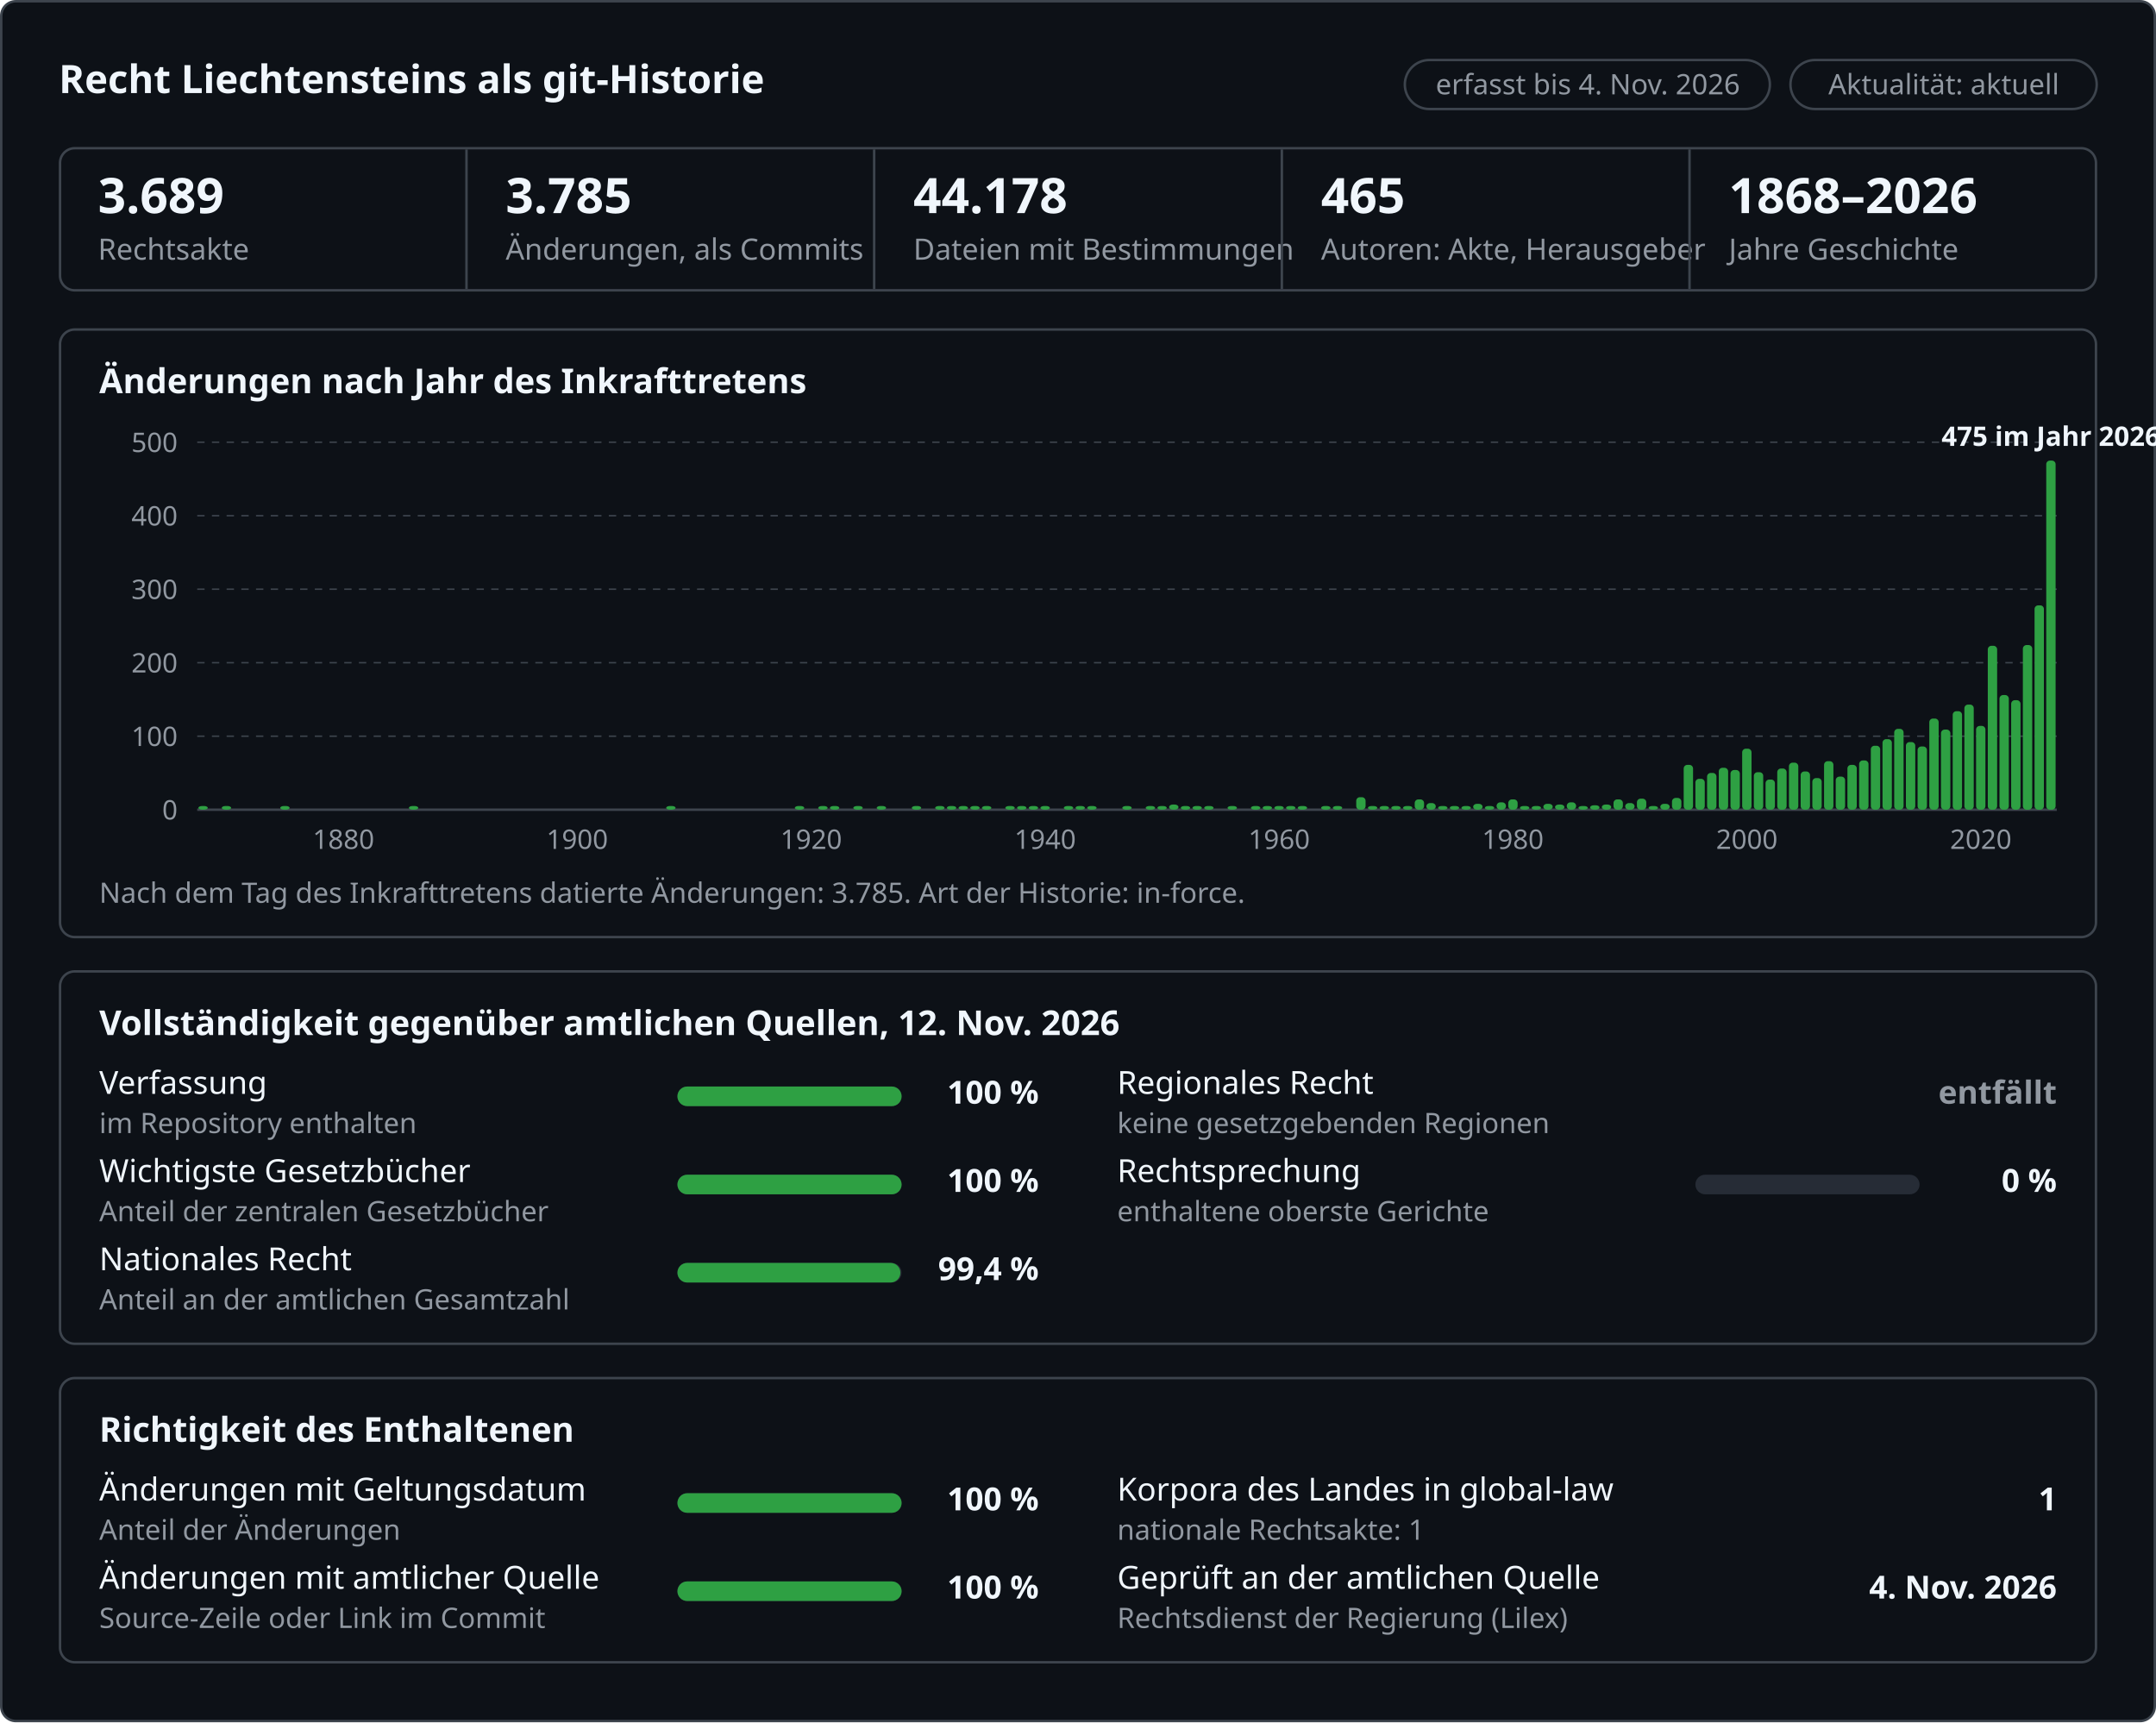
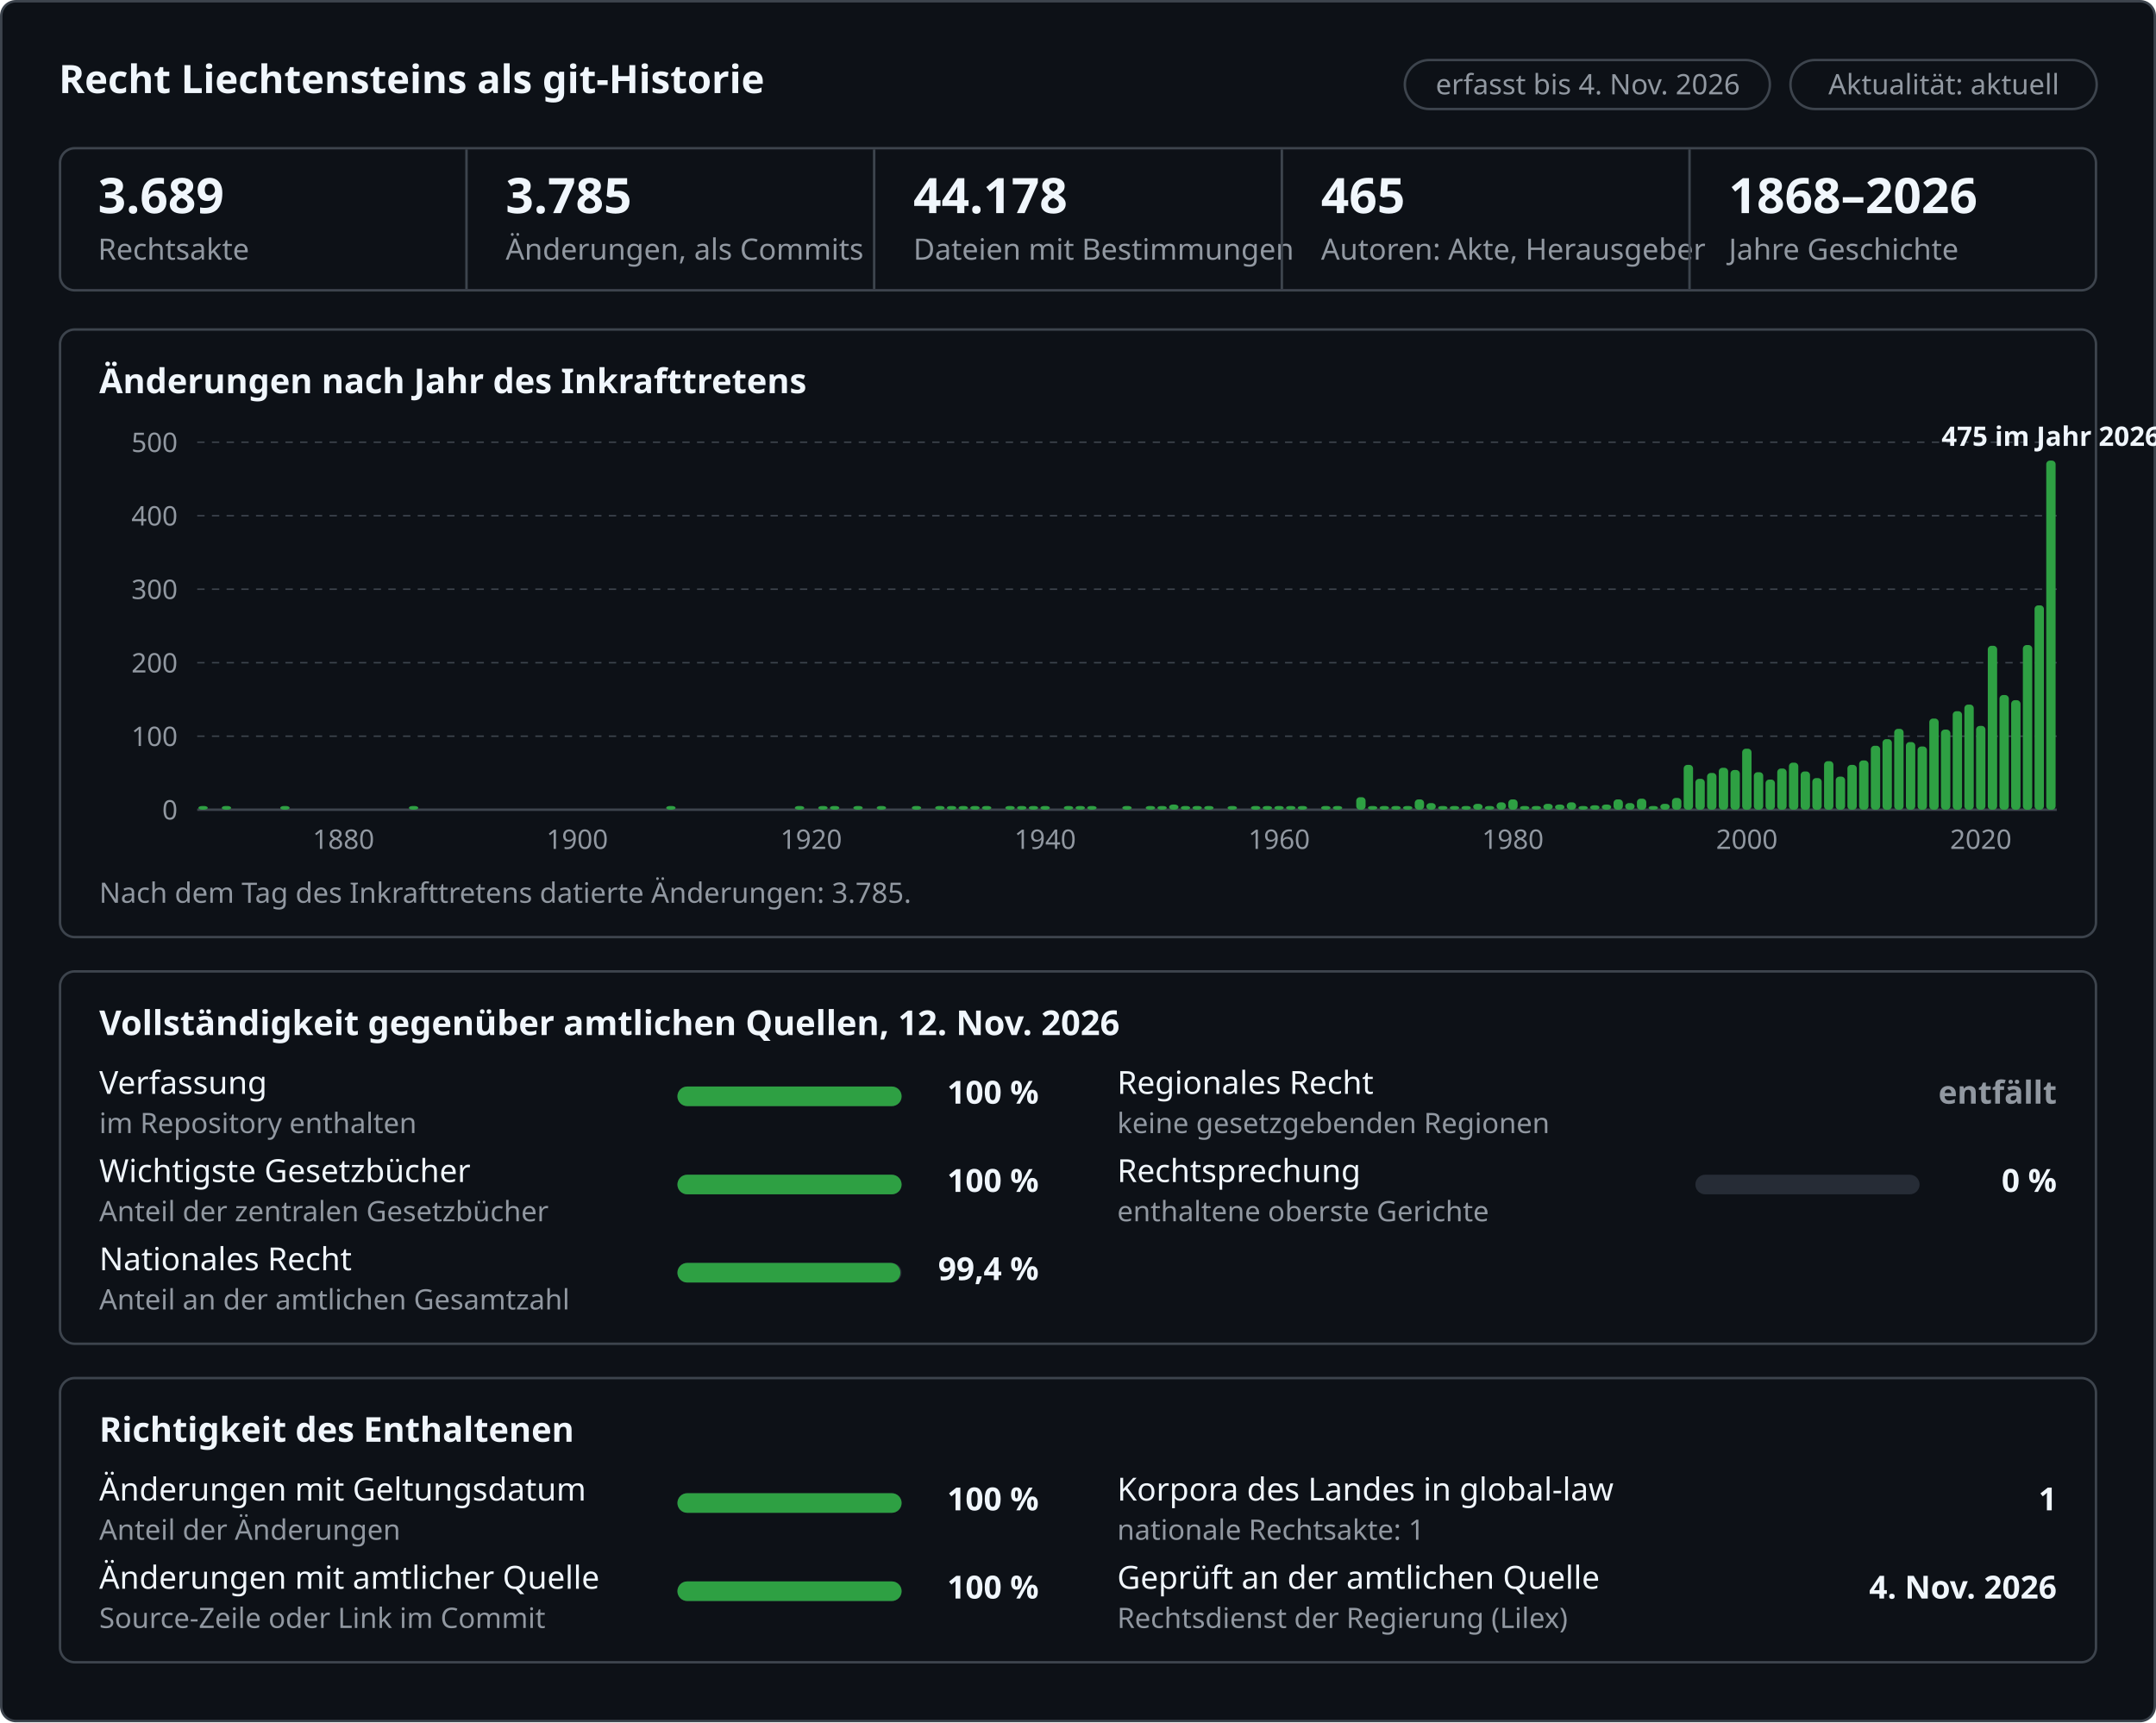
<svg xmlns="http://www.w3.org/2000/svg" width="880" height="703" viewBox="0 0 880 703" font-family="-apple-system,BlinkMacSystemFont,Segoe UI,Noto Sans,Helvetica,Arial,sans-serif">
  <rect x="0.5" y="0.5" width="879" height="702" rx="6" fill="#0d1117" stroke="#3d444d" />
  <text x="24" y="38" font-size="16" font-weight="600" fill="#f0f6fc">Recht Liechtensteins als git-Historie</text>
  <rect x="573.4" y="24.5" width="149" height="20" rx="10" fill="none" stroke="#3d444d" />
  <text x="648.1" y="38.5" font-size="11.5" font-weight="500" text-anchor="middle" fill="#9198a1">erfasst bis 4. Nov. 2026</text>
  <rect x="730.8" y="24.5" width="125" height="20" rx="10" fill="none" stroke="#3d444d" />
  <text x="793.4" y="38.5" font-size="11.5" font-weight="500" text-anchor="middle" fill="#9198a1">Aktualität: aktuell</text>
  <rect x="24.5" y="60.5" width="831" height="58" rx="6" fill="#0d1117" stroke="#3d444d" />
  <text x="40.0" y="87" font-size="20" font-weight="600" fill="#f0f6fc">3.689</text>
  <text x="40.0" y="106" font-size="12" fill="#9198a1">Rechtsakte</text>
  <line x1="190.4" y1="61" x2="190.4" y2="118" stroke="#3d444d" />
  <text x="206.4" y="87" font-size="20" font-weight="600" fill="#f0f6fc">3.785</text>
  <text x="206.4" y="106" font-size="12" fill="#9198a1">Änderungen, als Commits</text>
  <line x1="356.8" y1="61" x2="356.8" y2="118" stroke="#3d444d" />
  <text x="372.8" y="87" font-size="20" font-weight="600" fill="#f0f6fc">44.178</text>
  <text x="372.8" y="106" font-size="12" fill="#9198a1">Dateien mit Bestimmungen</text>
  <line x1="523.2" y1="61" x2="523.2" y2="118" stroke="#3d444d" />
  <text x="539.2" y="87" font-size="20" font-weight="600" fill="#f0f6fc">465</text>
  <text x="539.2" y="106" font-size="12" fill="#9198a1" textLength="142" lengthAdjust="spacingAndGlyphs">Autoren: Akte, Herausgeber</text>
  <line x1="689.6" y1="61" x2="689.6" y2="118" stroke="#3d444d" />
  <text x="705.6" y="87" font-size="20" font-weight="600" fill="#f0f6fc">1868–2026</text>
  <text x="705.6" y="106" font-size="12" fill="#9198a1">Jahre Geschichte</text>
  <rect x="24.5" y="134.5" width="831" height="248" rx="6" fill="#0d1117" stroke="#3d444d" />
  <text x="40.5" y="160.5" font-size="14" font-weight="600" fill="#f0f6fc">Änderungen nach Jahr des Inkrafttretens</text>
  <line x1="80.5" y1="330.5" x2="839.5" y2="330.5" stroke="#3d444d" stroke-width="1" />
  <text x="72.5" y="334.5" font-size="11" text-anchor="end" fill="#9198a1">0</text>
  <line x1="80.5" y1="300.5" x2="839.5" y2="300.5" stroke="#3d444d" stroke-width="0.6" stroke-dasharray="3 3" />
  <text x="72.5" y="304.5" font-size="11" text-anchor="end" fill="#9198a1">100</text>
  <line x1="80.5" y1="270.5" x2="839.5" y2="270.5" stroke="#3d444d" stroke-width="0.6" stroke-dasharray="3 3" />
  <text x="72.5" y="274.5" font-size="11" text-anchor="end" fill="#9198a1">200</text>
  <line x1="80.5" y1="240.5" x2="839.5" y2="240.5" stroke="#3d444d" stroke-width="0.6" stroke-dasharray="3 3" />
  <text x="72.5" y="244.5" font-size="11" text-anchor="end" fill="#9198a1">300</text>
  <line x1="80.5" y1="210.5" x2="839.5" y2="210.5" stroke="#3d444d" stroke-width="0.6" stroke-dasharray="3 3" />
  <text x="72.5" y="214.5" font-size="11" text-anchor="end" fill="#9198a1">400</text>
  <line x1="80.5" y1="180.5" x2="839.5" y2="180.5" stroke="#3d444d" stroke-width="0.6" stroke-dasharray="3 3" />
  <text x="72.5" y="184.5" font-size="11" text-anchor="end" fill="#9198a1">500</text>
  <rect x="80.98" y="329.0" width="3.82" height="1.5" rx="1.5" fill="#2ea043" />
  <rect x="90.52" y="329.0" width="3.82" height="1.5" rx="1.5" fill="#2ea043" />
  <rect x="114.39" y="329.0" width="3.82" height="1.5" rx="1.5" fill="#2ea043" />
  <text x="140.2" y="346.5" font-size="11" text-anchor="middle" fill="#9198a1">1880</text>
  <rect x="166.90" y="329.0" width="3.82" height="1.5" rx="1.5" fill="#2ea043" />
  <text x="235.6" y="346.5" font-size="11" text-anchor="middle" fill="#9198a1">1900</text>
  <rect x="271.92" y="329.0" width="3.82" height="1.5" rx="1.5" fill="#2ea043" />
  <rect x="324.43" y="329.0" width="3.82" height="1.5" rx="1.5" fill="#2ea043" />
  <text x="331.1" y="346.5" font-size="11" text-anchor="middle" fill="#9198a1">1920</text>
  <rect x="333.98" y="329.0" width="3.82" height="1.5" rx="1.5" fill="#2ea043" />
  <rect x="338.75" y="329.0" width="3.82" height="1.5" rx="1.5" fill="#2ea043" />
  <rect x="348.30" y="329.0" width="3.82" height="1.5" rx="1.5" fill="#2ea043" />
  <rect x="357.85" y="329.0" width="3.82" height="1.5" rx="1.5" fill="#2ea043" />
  <rect x="372.17" y="329.0" width="3.82" height="1.5" rx="1.5" fill="#2ea043" />
  <rect x="381.71" y="329.0" width="3.82" height="1.5" rx="1.5" fill="#2ea043" />
  <rect x="386.49" y="329.0" width="3.82" height="1.5" rx="1.5" fill="#2ea043" />
  <rect x="391.26" y="329.0" width="3.82" height="1.5" rx="1.5" fill="#2ea043" />
  <rect x="396.03" y="329.0" width="3.82" height="1.5" rx="1.5" fill="#2ea043" />
  <rect x="400.81" y="329.0" width="3.82" height="1.5" rx="1.5" fill="#2ea043" />
  <rect x="410.35" y="329.0" width="3.82" height="1.5" rx="1.5" fill="#2ea043" />
  <rect x="415.13" y="329.0" width="3.82" height="1.5" rx="1.5" fill="#2ea043" />
  <rect x="419.90" y="329.0" width="3.82" height="1.5" rx="1.5" fill="#2ea043" />
  <rect x="424.68" y="329.0" width="3.82" height="1.5" rx="1.5" fill="#2ea043" />
  <text x="426.6" y="346.5" font-size="11" text-anchor="middle" fill="#9198a1">1940</text>
  <rect x="434.22" y="329.0" width="3.82" height="1.5" rx="1.5" fill="#2ea043" />
  <rect x="439.00" y="329.0" width="3.82" height="1.5" rx="1.5" fill="#2ea043" />
  <rect x="443.77" y="329.0" width="3.82" height="1.5" rx="1.5" fill="#2ea043" />
  <rect x="458.09" y="329.0" width="3.82" height="1.5" rx="1.5" fill="#2ea043" />
  <rect x="467.64" y="329.0" width="3.82" height="1.5" rx="1.5" fill="#2ea043" />
  <rect x="472.41" y="329.0" width="3.82" height="1.5" rx="1.5" fill="#2ea043" />
  <rect x="477.18" y="328.4" width="3.82" height="2.1" rx="1.5" fill="#2ea043" />
  <rect x="481.96" y="329.0" width="3.82" height="1.5" rx="1.5" fill="#2ea043" />
  <rect x="486.73" y="329.0" width="3.82" height="1.5" rx="1.5" fill="#2ea043" />
  <rect x="491.51" y="329.0" width="3.82" height="1.5" rx="1.5" fill="#2ea043" />
  <rect x="501.05" y="329.0" width="3.82" height="1.5" rx="1.5" fill="#2ea043" />
  <rect x="510.60" y="329.0" width="3.82" height="1.5" rx="1.5" fill="#2ea043" />
  <rect x="515.37" y="329.0" width="3.82" height="1.5" rx="1.5" fill="#2ea043" />
  <rect x="520.15" y="329.0" width="3.82" height="1.5" rx="1.5" fill="#2ea043" />
  <text x="522.1" y="346.5" font-size="11" text-anchor="middle" fill="#9198a1">1960</text>
  <rect x="524.92" y="329.0" width="3.82" height="1.5" rx="1.5" fill="#2ea043" />
  <rect x="529.69" y="329.0" width="3.82" height="1.5" rx="1.5" fill="#2ea043" />
  <rect x="539.24" y="329.0" width="3.82" height="1.5" rx="1.5" fill="#2ea043" />
  <rect x="544.02" y="329.0" width="3.82" height="1.5" rx="1.5" fill="#2ea043" />
  <rect x="553.56" y="325.4" width="3.82" height="5.1" rx="1.5" fill="#2ea043" />
  <rect x="558.34" y="329.0" width="3.82" height="1.5" rx="1.5" fill="#2ea043" />
  <rect x="563.11" y="329.0" width="3.82" height="1.5" rx="1.5" fill="#2ea043" />
  <rect x="567.88" y="329.0" width="3.82" height="1.5" rx="1.5" fill="#2ea043" />
  <rect x="572.66" y="329.0" width="3.82" height="1.5" rx="1.5" fill="#2ea043" />
  <rect x="577.43" y="326.3" width="3.82" height="4.2" rx="1.5" fill="#2ea043" />
  <rect x="582.20" y="327.8" width="3.82" height="2.7" rx="1.5" fill="#2ea043" />
  <rect x="586.98" y="329.0" width="3.82" height="1.5" rx="1.5" fill="#2ea043" />
  <rect x="591.75" y="329.0" width="3.82" height="1.5" rx="1.5" fill="#2ea043" />
  <rect x="596.52" y="329.0" width="3.82" height="1.5" rx="1.5" fill="#2ea043" />
  <rect x="601.30" y="328.1" width="3.82" height="2.4" rx="1.5" fill="#2ea043" />
  <rect x="606.07" y="329.0" width="3.82" height="1.5" rx="1.5" fill="#2ea043" />
  <rect x="610.85" y="327.5" width="3.82" height="3.0" rx="1.5" fill="#2ea043" />
  <rect x="615.62" y="326.3" width="3.82" height="4.2" rx="1.5" fill="#2ea043" />
  <text x="617.5" y="346.5" font-size="11" text-anchor="middle" fill="#9198a1">1980</text>
  <rect x="620.39" y="329.0" width="3.82" height="1.5" rx="1.5" fill="#2ea043" />
  <rect x="625.17" y="329.0" width="3.82" height="1.5" rx="1.5" fill="#2ea043" />
  <rect x="629.94" y="328.1" width="3.82" height="2.4" rx="1.5" fill="#2ea043" />
  <rect x="634.71" y="328.4" width="3.82" height="2.1" rx="1.5" fill="#2ea043" />
  <rect x="639.49" y="327.5" width="3.82" height="3.0" rx="1.5" fill="#2ea043" />
  <rect x="644.26" y="329.0" width="3.82" height="1.5" rx="1.5" fill="#2ea043" />
  <rect x="649.03" y="328.7" width="3.82" height="1.8" rx="1.5" fill="#2ea043" />
  <rect x="653.81" y="328.4" width="3.82" height="2.1" rx="1.5" fill="#2ea043" />
  <rect x="658.58" y="326.3" width="3.82" height="4.2" rx="1.5" fill="#2ea043" />
  <rect x="663.35" y="327.8" width="3.82" height="2.7" rx="1.5" fill="#2ea043" />
  <rect x="668.13" y="326.0" width="3.82" height="4.5" rx="1.5" fill="#2ea043" />
  <rect x="672.90" y="329.0" width="3.82" height="1.5" rx="1.5" fill="#2ea043" />
  <rect x="677.68" y="328.1" width="3.82" height="2.4" rx="1.5" fill="#2ea043" />
  <rect x="682.45" y="325.7" width="3.82" height="4.8" rx="1.5" fill="#2ea043" />
  <rect x="687.22" y="312.2" width="3.82" height="18.3" rx="1.5" fill="#2ea043" />
  <rect x="692.00" y="317.9" width="3.82" height="12.6" rx="1.5" fill="#2ea043" />
  <rect x="696.77" y="315.5" width="3.82" height="15.0" rx="1.5" fill="#2ea043" />
  <rect x="701.54" y="313.4" width="3.82" height="17.1" rx="1.5" fill="#2ea043" />
  <rect x="706.32" y="314.3" width="3.82" height="16.2" rx="1.5" fill="#2ea043" />
  <rect x="711.09" y="305.6" width="3.82" height="24.9" rx="1.5" fill="#2ea043" />
  <text x="713.0" y="346.5" font-size="11" text-anchor="middle" fill="#9198a1">2000</text>
  <rect x="715.86" y="315.2" width="3.82" height="15.3" rx="1.5" fill="#2ea043" />
  <rect x="720.64" y="318.2" width="3.82" height="12.3" rx="1.5" fill="#2ea043" />
  <rect x="725.41" y="313.7" width="3.82" height="16.8" rx="1.5" fill="#2ea043" />
  <rect x="730.18" y="311.3" width="3.82" height="19.2" rx="1.5" fill="#2ea043" />
  <rect x="734.96" y="314.9" width="3.82" height="15.6" rx="1.5" fill="#2ea043" />
  <rect x="739.73" y="317.6" width="3.82" height="12.9" rx="1.5" fill="#2ea043" />
  <rect x="744.51" y="310.7" width="3.82" height="19.8" rx="1.5" fill="#2ea043" />
  <rect x="749.28" y="317.0" width="3.82" height="13.5" rx="1.5" fill="#2ea043" />
  <rect x="754.05" y="312.2" width="3.82" height="18.3" rx="1.5" fill="#2ea043" />
  <rect x="758.83" y="310.4" width="3.82" height="20.1" rx="1.5" fill="#2ea043" />
  <rect x="763.60" y="304.4" width="3.82" height="26.1" rx="1.5" fill="#2ea043" />
  <rect x="768.37" y="301.7" width="3.82" height="28.8" rx="1.5" fill="#2ea043" />
  <rect x="773.15" y="297.5" width="3.82" height="33.0" rx="1.5" fill="#2ea043" />
  <rect x="777.92" y="302.9" width="3.82" height="27.6" rx="1.5" fill="#2ea043" />
  <rect x="782.69" y="304.7" width="3.82" height="25.8" rx="1.5" fill="#2ea043" />
  <rect x="787.47" y="293.3" width="3.82" height="37.2" rx="1.5" fill="#2ea043" />
  <rect x="792.24" y="297.8" width="3.82" height="32.7" rx="1.5" fill="#2ea043" />
  <rect x="797.02" y="290.3" width="3.82" height="40.2" rx="1.5" fill="#2ea043" />
  <rect x="801.79" y="287.6" width="3.82" height="42.9" rx="1.5" fill="#2ea043" />
  <rect x="806.56" y="296.3" width="3.82" height="34.2" rx="1.5" fill="#2ea043" />
  <text x="808.5" y="346.5" font-size="11" text-anchor="middle" fill="#9198a1">2020</text>
  <rect x="811.34" y="263.6" width="3.82" height="66.9" rx="1.5" fill="#2ea043" />
  <rect x="816.11" y="283.7" width="3.82" height="46.8" rx="1.5" fill="#2ea043" />
  <rect x="820.88" y="285.8" width="3.82" height="44.7" rx="1.5" fill="#2ea043" />
  <rect x="825.66" y="263.3" width="3.82" height="67.2" rx="1.5" fill="#2ea043" />
  <rect x="830.43" y="247.1" width="3.82" height="83.4" rx="1.5" fill="#2ea043" />
  <rect x="835.20" y="188.0" width="3.82" height="142.5" rx="1.5" fill="#2ea043" />
  <text x="837.1" y="182.0" font-size="11" font-weight="600" text-anchor="middle" fill="#f0f6fc">475 im Jahr 2026</text>
-   <text x="40.5" y="368.5" font-size="11.5" fill="#9198a1">Nach dem Tag des Inkrafttretens datierte Änderungen: 3.785. Art der Historie: in-force.</text>
+   <text x="40.5" y="368.5" font-size="11.5" fill="#9198a1">Nach dem Tag des Inkrafttretens datierte Änderungen: 3.785.</text>
  <rect x="24.5" y="396.5" width="831" height="152" rx="6" fill="#0d1117" stroke="#3d444d" />
  <text x="40.5" y="422.5" font-size="14" font-weight="600" fill="#f0f6fc">Vollständigkeit gegenüber amtlichen Quellen, 12. Nov. 2026</text>
  <text x="40.5" y="446.5" font-size="13" fill="#f0f6fc">Verfassung</text>
  <text x="40.5" y="462.5" font-size="11.5" fill="#9198a1">im Repository enthalten</text>
  <g>
    <rect x="276.5" y="443.5" width="91.5" height="8" rx="4" fill="#262c36" />
    <rect x="276.5" y="443.5" width="91.5" height="8" rx="4" fill="#2ea043" />
  </g>
  <text x="424.0" y="450.5" font-size="13" font-weight="600" text-anchor="end" fill="#f0f6fc">100 %</text>
  <text x="40.5" y="482.5" font-size="13" fill="#f0f6fc">Wichtigste Gesetzbücher</text>
  <text x="40.5" y="498.5" font-size="11.5" fill="#9198a1">Anteil der zentralen Gesetzbücher</text>
  <g>
    <rect x="276.5" y="479.5" width="91.5" height="8" rx="4" fill="#262c36" />
    <rect x="276.5" y="479.5" width="91.5" height="8" rx="4" fill="#2ea043" />
  </g>
  <text x="424.0" y="486.5" font-size="13" font-weight="600" text-anchor="end" fill="#f0f6fc">100 %</text>
  <text x="40.5" y="518.5" font-size="13" fill="#f0f6fc">Nationales Recht</text>
  <text x="40.5" y="534.5" font-size="11.5" fill="#9198a1">Anteil an der amtlichen Gesamtzahl</text>
  <g>
    <rect x="276.5" y="515.5" width="91.5" height="8" rx="4" fill="#262c36" />
    <rect x="276.5" y="515.5" width="91.0" height="8" rx="4" fill="#2ea043" />
  </g>
  <text x="424.0" y="522.5" font-size="13" font-weight="600" text-anchor="end" fill="#f0f6fc">99,4 %</text>
  <text x="456.0" y="446.5" font-size="13" fill="#f0f6fc">Regionales Recht</text>
  <text x="456.0" y="462.5" font-size="11.5" fill="#9198a1">keine gesetzgebenden Regionen</text>
  <text x="839.5" y="450.5" font-size="13" font-weight="600" text-anchor="end" fill="#9198a1">entfällt</text>
  <text x="456.0" y="482.5" font-size="13" fill="#f0f6fc">Rechtsprechung</text>
  <text x="456.0" y="498.5" font-size="11.5" fill="#9198a1">enthaltene oberste Gerichte</text>
  <g>
    <rect x="692.0" y="479.5" width="91.5" height="8" rx="4" fill="#262c36" />
  </g>
  <text x="839.5" y="486.5" font-size="13" font-weight="600" text-anchor="end" fill="#f0f6fc">0 %</text>
  <rect x="24.5" y="562.5" width="831" height="116" rx="6" fill="#0d1117" stroke="#3d444d" />
  <text x="40.5" y="588.5" font-size="14" font-weight="600" fill="#f0f6fc">Richtigkeit des Enthaltenen</text>
  <text x="40.5" y="612.5" font-size="13" fill="#f0f6fc">Änderungen mit Geltungsdatum</text>
  <text x="40.5" y="628.5" font-size="11.5" fill="#9198a1">Anteil der Änderungen</text>
  <g>
    <rect x="276.5" y="609.5" width="91.5" height="8" rx="4" fill="#262c36" />
    <rect x="276.5" y="609.5" width="91.5" height="8" rx="4" fill="#2ea043" />
  </g>
  <text x="424.0" y="616.5" font-size="13" font-weight="600" text-anchor="end" fill="#f0f6fc">100 %</text>
  <text x="40.5" y="648.5" font-size="13" fill="#f0f6fc">Änderungen mit amtlicher Quelle</text>
  <text x="40.5" y="664.5" font-size="11.5" fill="#9198a1">Source-Zeile oder Link im Commit</text>
  <g>
    <rect x="276.5" y="645.5" width="91.5" height="8" rx="4" fill="#262c36" />
    <rect x="276.5" y="645.5" width="91.5" height="8" rx="4" fill="#2ea043" />
  </g>
  <text x="424.0" y="652.5" font-size="13" font-weight="600" text-anchor="end" fill="#f0f6fc">100 %</text>
  <text x="456.0" y="612.5" font-size="13" fill="#f0f6fc">Korpora des Landes in global-law</text>
  <text x="456.0" y="628.5" font-size="11.5" fill="#9198a1">nationale Rechtsakte: 1</text>
  <text x="839.5" y="616.5" font-size="13" font-weight="600" text-anchor="end" fill="#f0f6fc">1</text>
  <text x="456.0" y="648.5" font-size="13" fill="#f0f6fc">Geprüft an der amtlichen Quelle</text>
  <text x="456.0" y="664.5" font-size="11.5" fill="#9198a1">Rechtsdienst der Regierung (Lilex)</text>
  <text x="839.5" y="652.5" font-size="13" font-weight="600" text-anchor="end" fill="#f0f6fc">4. Nov. 2026</text>
</svg>
